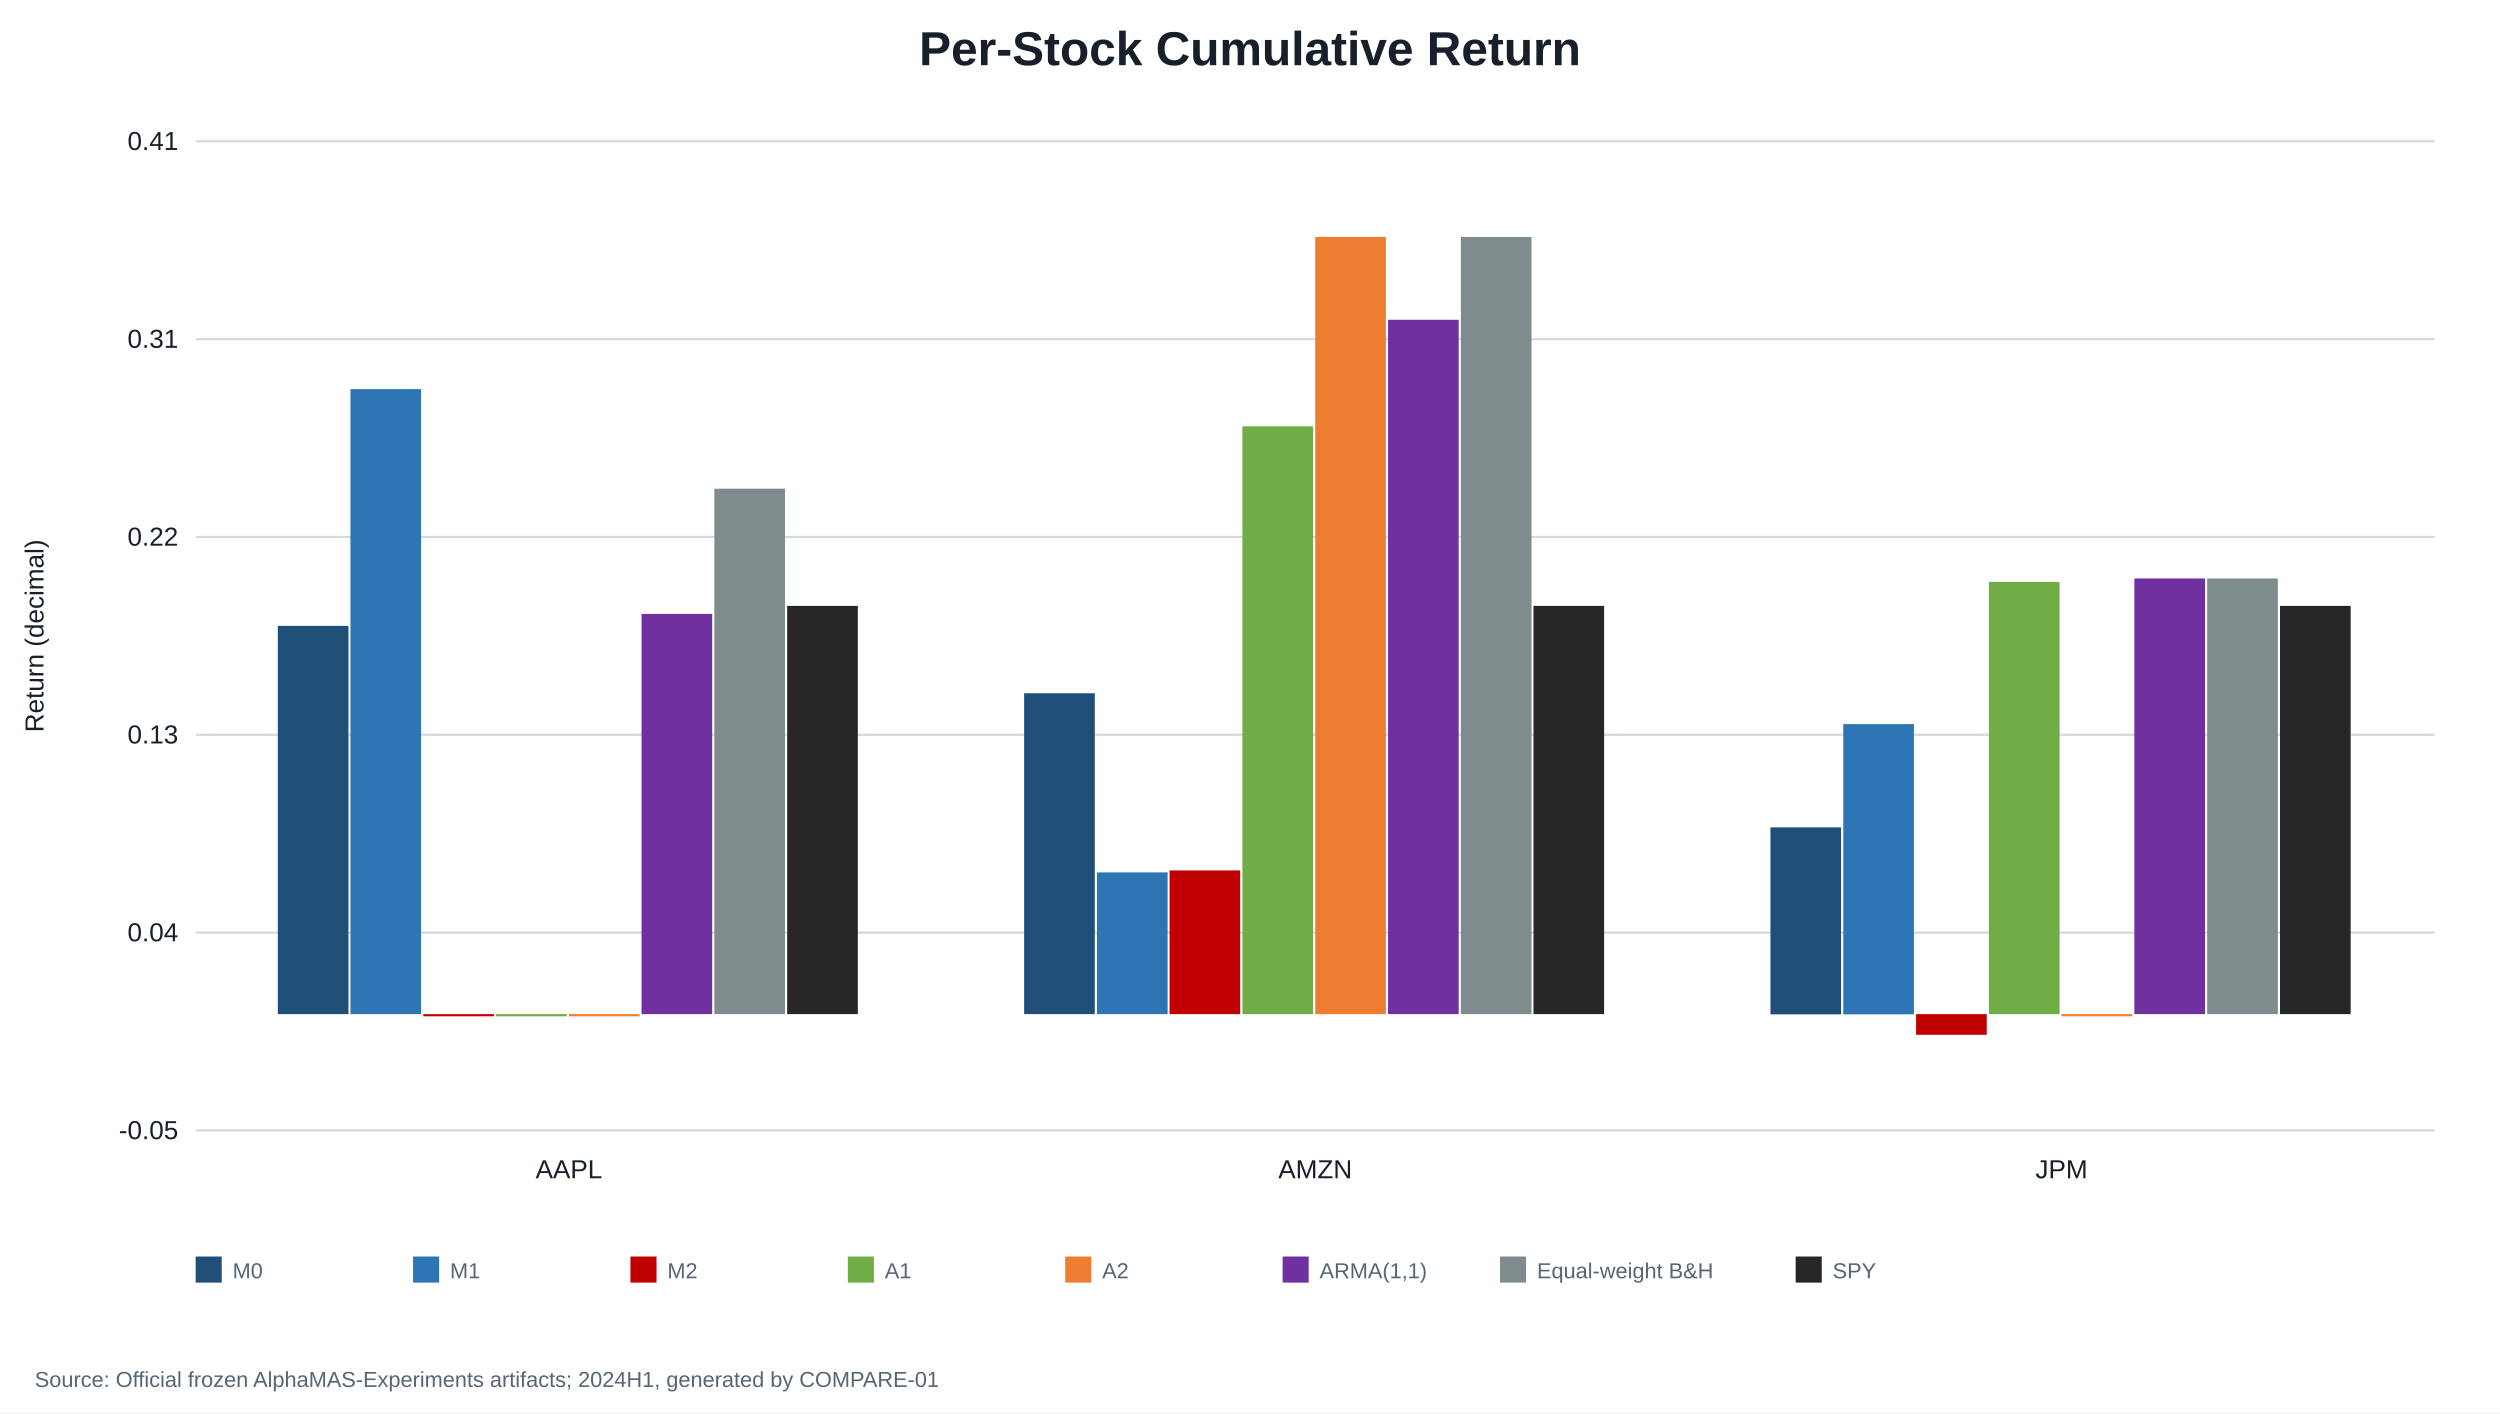
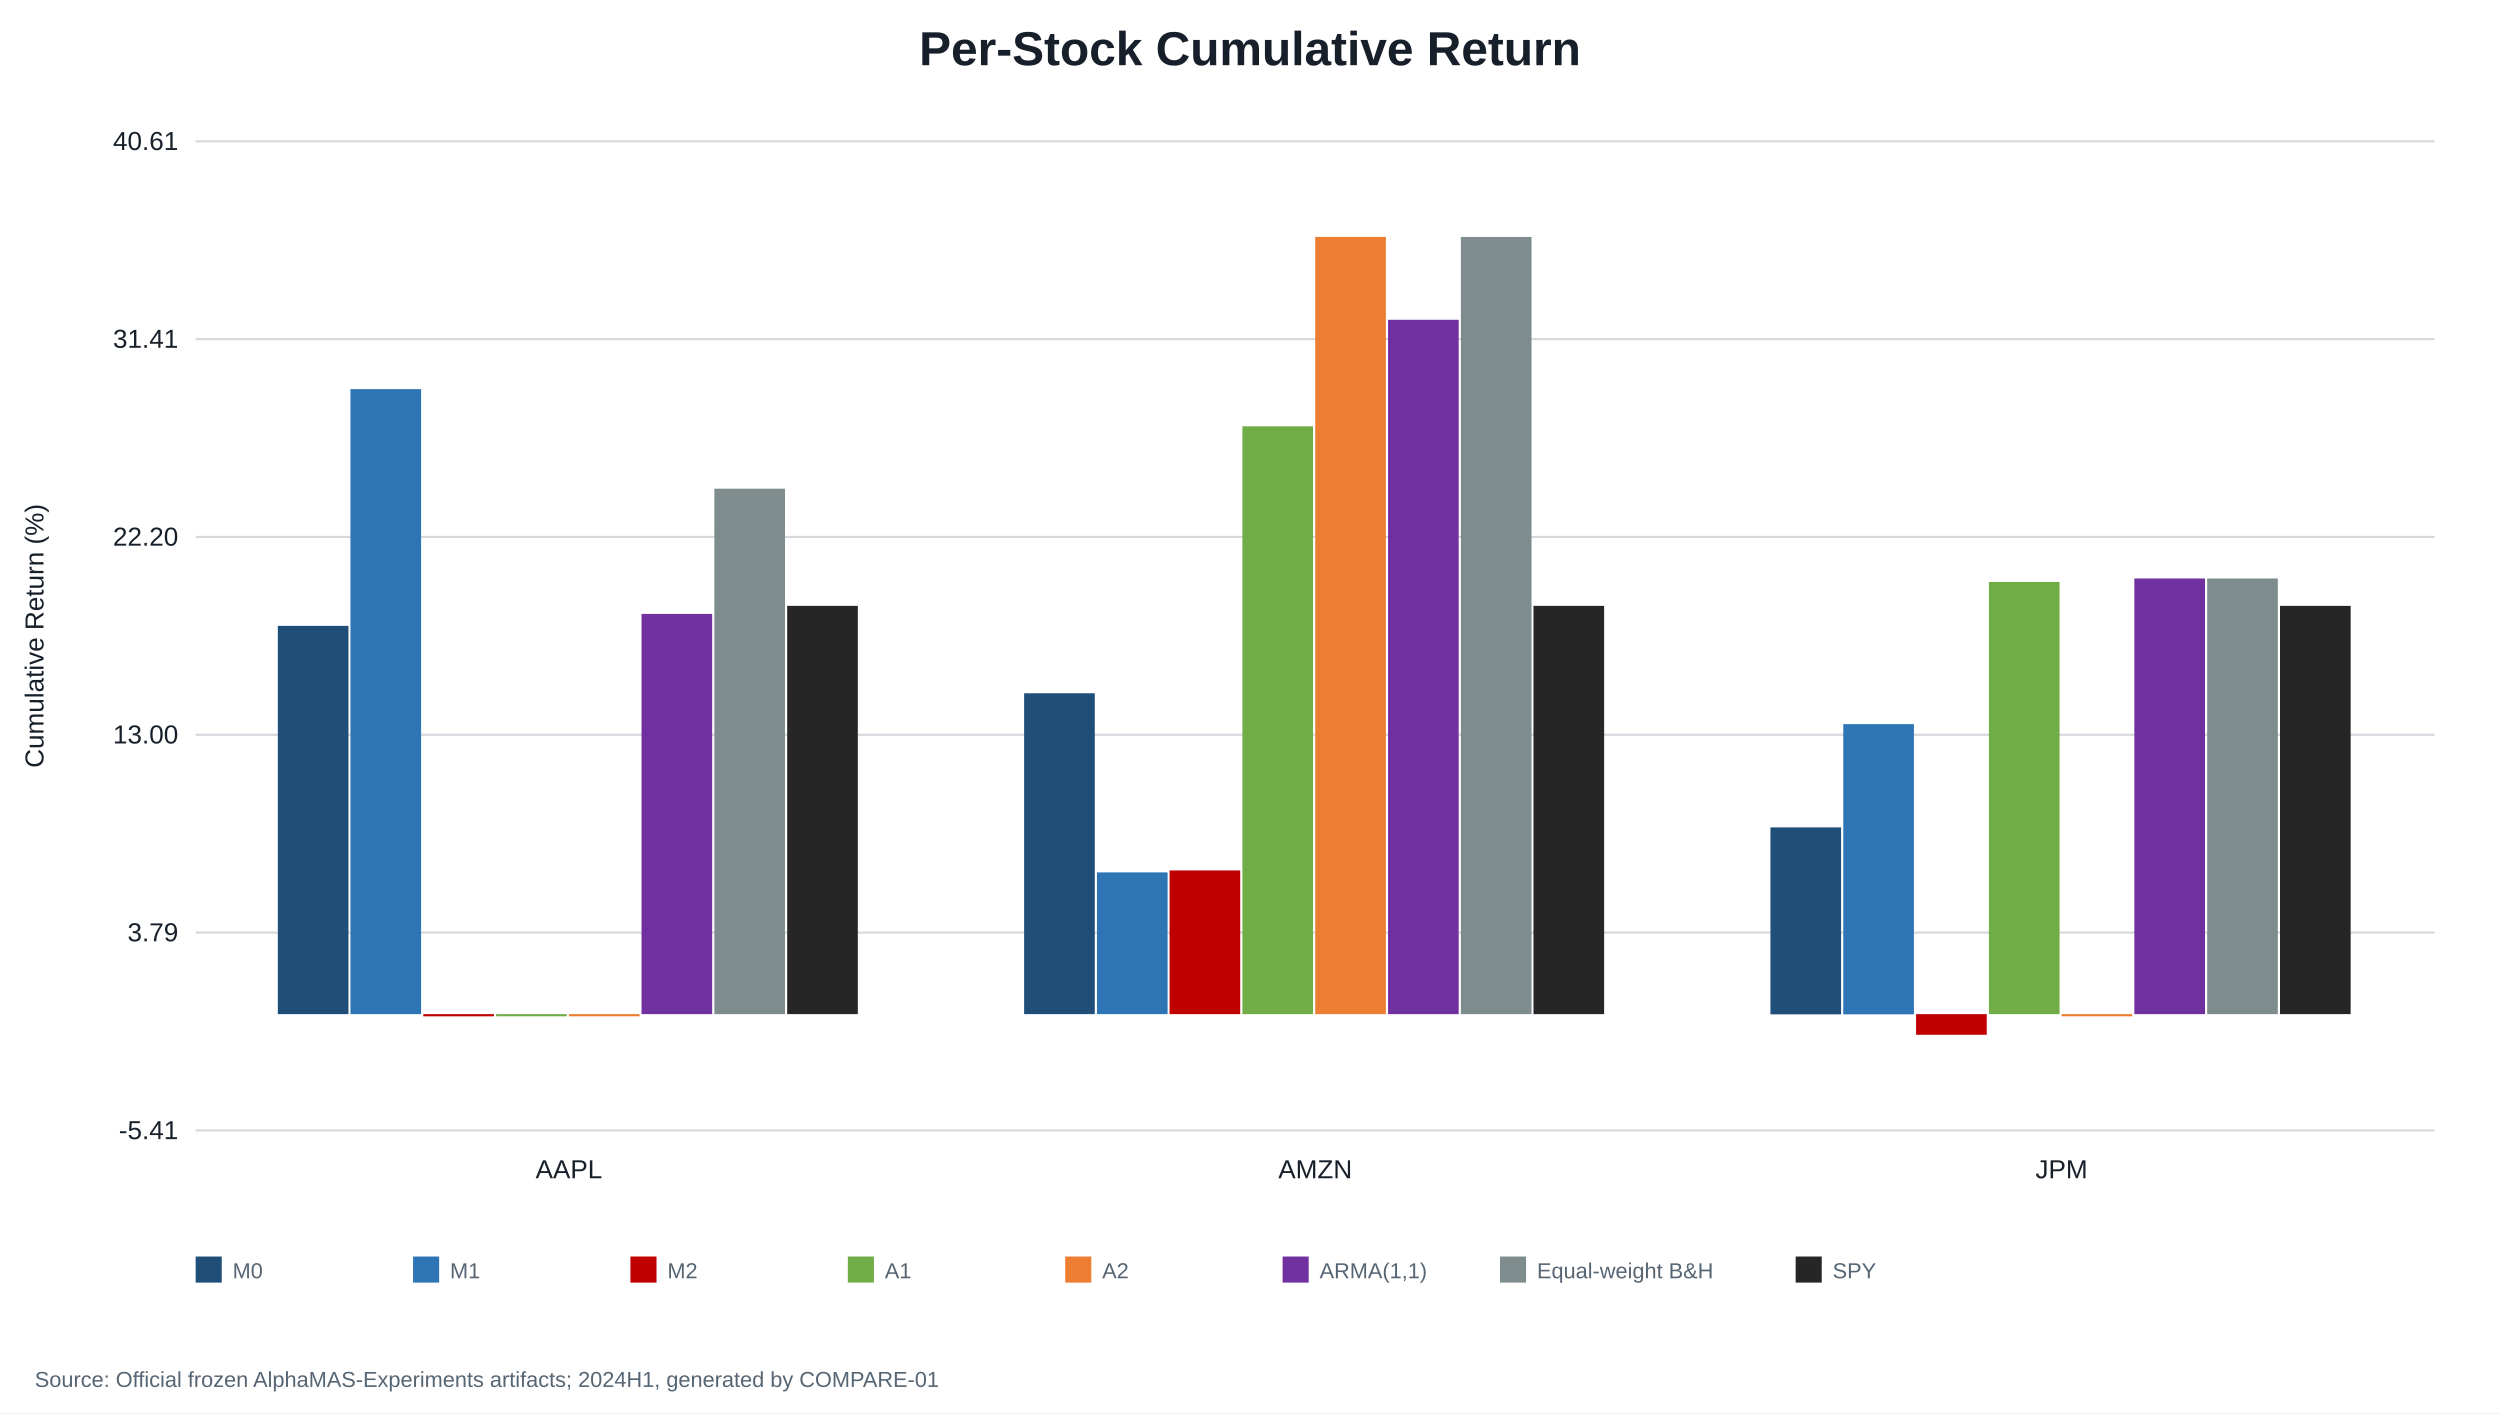
<svg xmlns="http://www.w3.org/2000/svg" width="1150" height="650" viewBox="0 0 1150 650">
  <rect width="100%" height="100%" fill="white" />
  <style>text{font-family:Arial,Helvetica,sans-serif;fill:#17202a} .title{font-size:22px;font-weight:700} .axis{stroke:#566573;stroke-width:1} .grid{stroke:#d5d8dc;stroke-width:1} .label{font-size:12px} .small{font-size:10px;fill:#566573}</style>
  <text x="575.0" y="30" text-anchor="middle" class="title">Per-Stock Cumulative Return</text>
  <line x1="90" y1="520.0" x2="1120" y2="520.0" class="grid" />
-   <text x="82" y="524.0" text-anchor="end" class="label">-0.05</text>
+   <text x="82" y="524.0" text-anchor="end" class="label">-5.41</text>
  <line x1="90" y1="429.0" x2="1120" y2="429.0" class="grid" />
-   <text x="82" y="433.0" text-anchor="end" class="label">0.04</text>
+   <text x="82" y="433.0" text-anchor="end" class="label">3.79</text>
  <line x1="90" y1="338.0" x2="1120" y2="338.0" class="grid" />
-   <text x="82" y="342.0" text-anchor="end" class="label">0.13</text>
+   <text x="82" y="342.0" text-anchor="end" class="label">13.00</text>
  <line x1="90" y1="247.0" x2="1120" y2="247.0" class="grid" />
-   <text x="82" y="251.0" text-anchor="end" class="label">0.22</text>
+   <text x="82" y="251.0" text-anchor="end" class="label">22.20</text>
  <line x1="90" y1="156.0" x2="1120" y2="156.0" class="grid" />
-   <text x="82" y="160.0" text-anchor="end" class="label">0.31</text>
+   <text x="82" y="160.0" text-anchor="end" class="label">31.41</text>
  <line x1="90" y1="65.0" x2="1120" y2="65.0" class="grid" />
-   <text x="82" y="69.0" text-anchor="end" class="label">0.41</text>
+   <text x="82" y="69.0" text-anchor="end" class="label">40.61</text>
  <rect x="127.8" y="287.9" width="32.5" height="178.6" fill="#1f4e79" />
  <rect x="161.2" y="179.0" width="32.5" height="287.5" fill="#2e75b6" />
  <rect x="194.7" y="466.5" width="32.5" height="1.0" fill="#c00000" />
  <rect x="228.2" y="466.5" width="32.5" height="1.0" fill="#70ad47" />
  <rect x="261.7" y="466.5" width="32.5" height="1.0" fill="#ed7d31" />
  <rect x="295.1" y="282.4" width="32.5" height="184.1" fill="#7030a0" />
  <rect x="328.6" y="224.8" width="32.5" height="241.7" fill="#7f8c8d" />
  <rect x="362.1" y="278.7" width="32.5" height="187.8" fill="#262626" />
  <text x="261.7" y="542" text-anchor="middle" class="label">AAPL</text>
  <rect x="471.1" y="318.9" width="32.5" height="147.6" fill="#1f4e79" />
  <rect x="504.6" y="401.3" width="32.5" height="65.2" fill="#2e75b6" />
  <rect x="538.0" y="400.4" width="32.5" height="66.1" fill="#c00000" />
  <rect x="571.5" y="196.1" width="32.5" height="270.4" fill="#70ad47" />
  <rect x="605.0" y="109.0" width="32.5" height="357.5" fill="#ed7d31" />
  <rect x="638.5" y="147.1" width="32.5" height="319.4" fill="#7030a0" />
  <rect x="672.0" y="109.0" width="32.5" height="357.5" fill="#7f8c8d" />
  <rect x="705.4" y="278.7" width="32.5" height="187.8" fill="#262626" />
  <text x="605.0" y="542" text-anchor="middle" class="label">AMZN</text>
  <rect x="814.4" y="380.6" width="32.5" height="86.0" fill="#1f4e79" />
  <rect x="847.9" y="333.1" width="32.5" height="133.5" fill="#2e75b6" />
  <rect x="881.4" y="466.5" width="32.5" height="9.5" fill="#c00000" />
  <rect x="914.9" y="267.7" width="32.5" height="198.8" fill="#70ad47" />
  <rect x="948.3" y="466.5" width="32.5" height="1.0" fill="#ed7d31" />
  <rect x="981.8" y="266.1" width="32.5" height="200.4" fill="#7030a0" />
  <rect x="1015.3" y="266.1" width="32.5" height="200.4" fill="#7f8c8d" />
  <rect x="1048.8" y="278.7" width="32.5" height="187.8" fill="#262626" />
  <text x="948.3" y="542" text-anchor="middle" class="label">JPM</text>
  <rect x="90" y="578" width="12" height="12" fill="#1f4e79" />
  <text x="107" y="588" class="small">M0</text>
  <rect x="190" y="578" width="12" height="12" fill="#2e75b6" />
  <text x="207" y="588" class="small">M1</text>
  <rect x="290" y="578" width="12" height="12" fill="#c00000" />
  <text x="307" y="588" class="small">M2</text>
  <rect x="390" y="578" width="12" height="12" fill="#70ad47" />
  <text x="407" y="588" class="small">A1</text>
  <rect x="490" y="578" width="12" height="12" fill="#ed7d31" />
  <text x="507" y="588" class="small">A2</text>
  <rect x="590" y="578" width="12" height="12" fill="#7030a0" />
  <text x="607" y="588" class="small">ARMA(1,1)</text>
  <rect x="690" y="578" width="12" height="12" fill="#7f8c8d" />
  <text x="707" y="588" class="small">Equal-weight B&amp;H</text>
  <rect x="826" y="578" width="12" height="12" fill="#262626" />
  <text x="843" y="588" class="small">SPY</text>
-   <text transform="translate(20,292.5) rotate(-90)" text-anchor="middle" class="label">Return (decimal)</text>
+   <text transform="translate(20,292.5) rotate(-90)" text-anchor="middle" class="label">Cumulative Return (%)</text>
  <text x="16" y="638" class="small">Source: Official frozen AlphaMAS-Experiments artifacts; 2024H1, generated by COMPARE-01</text>
</svg>
